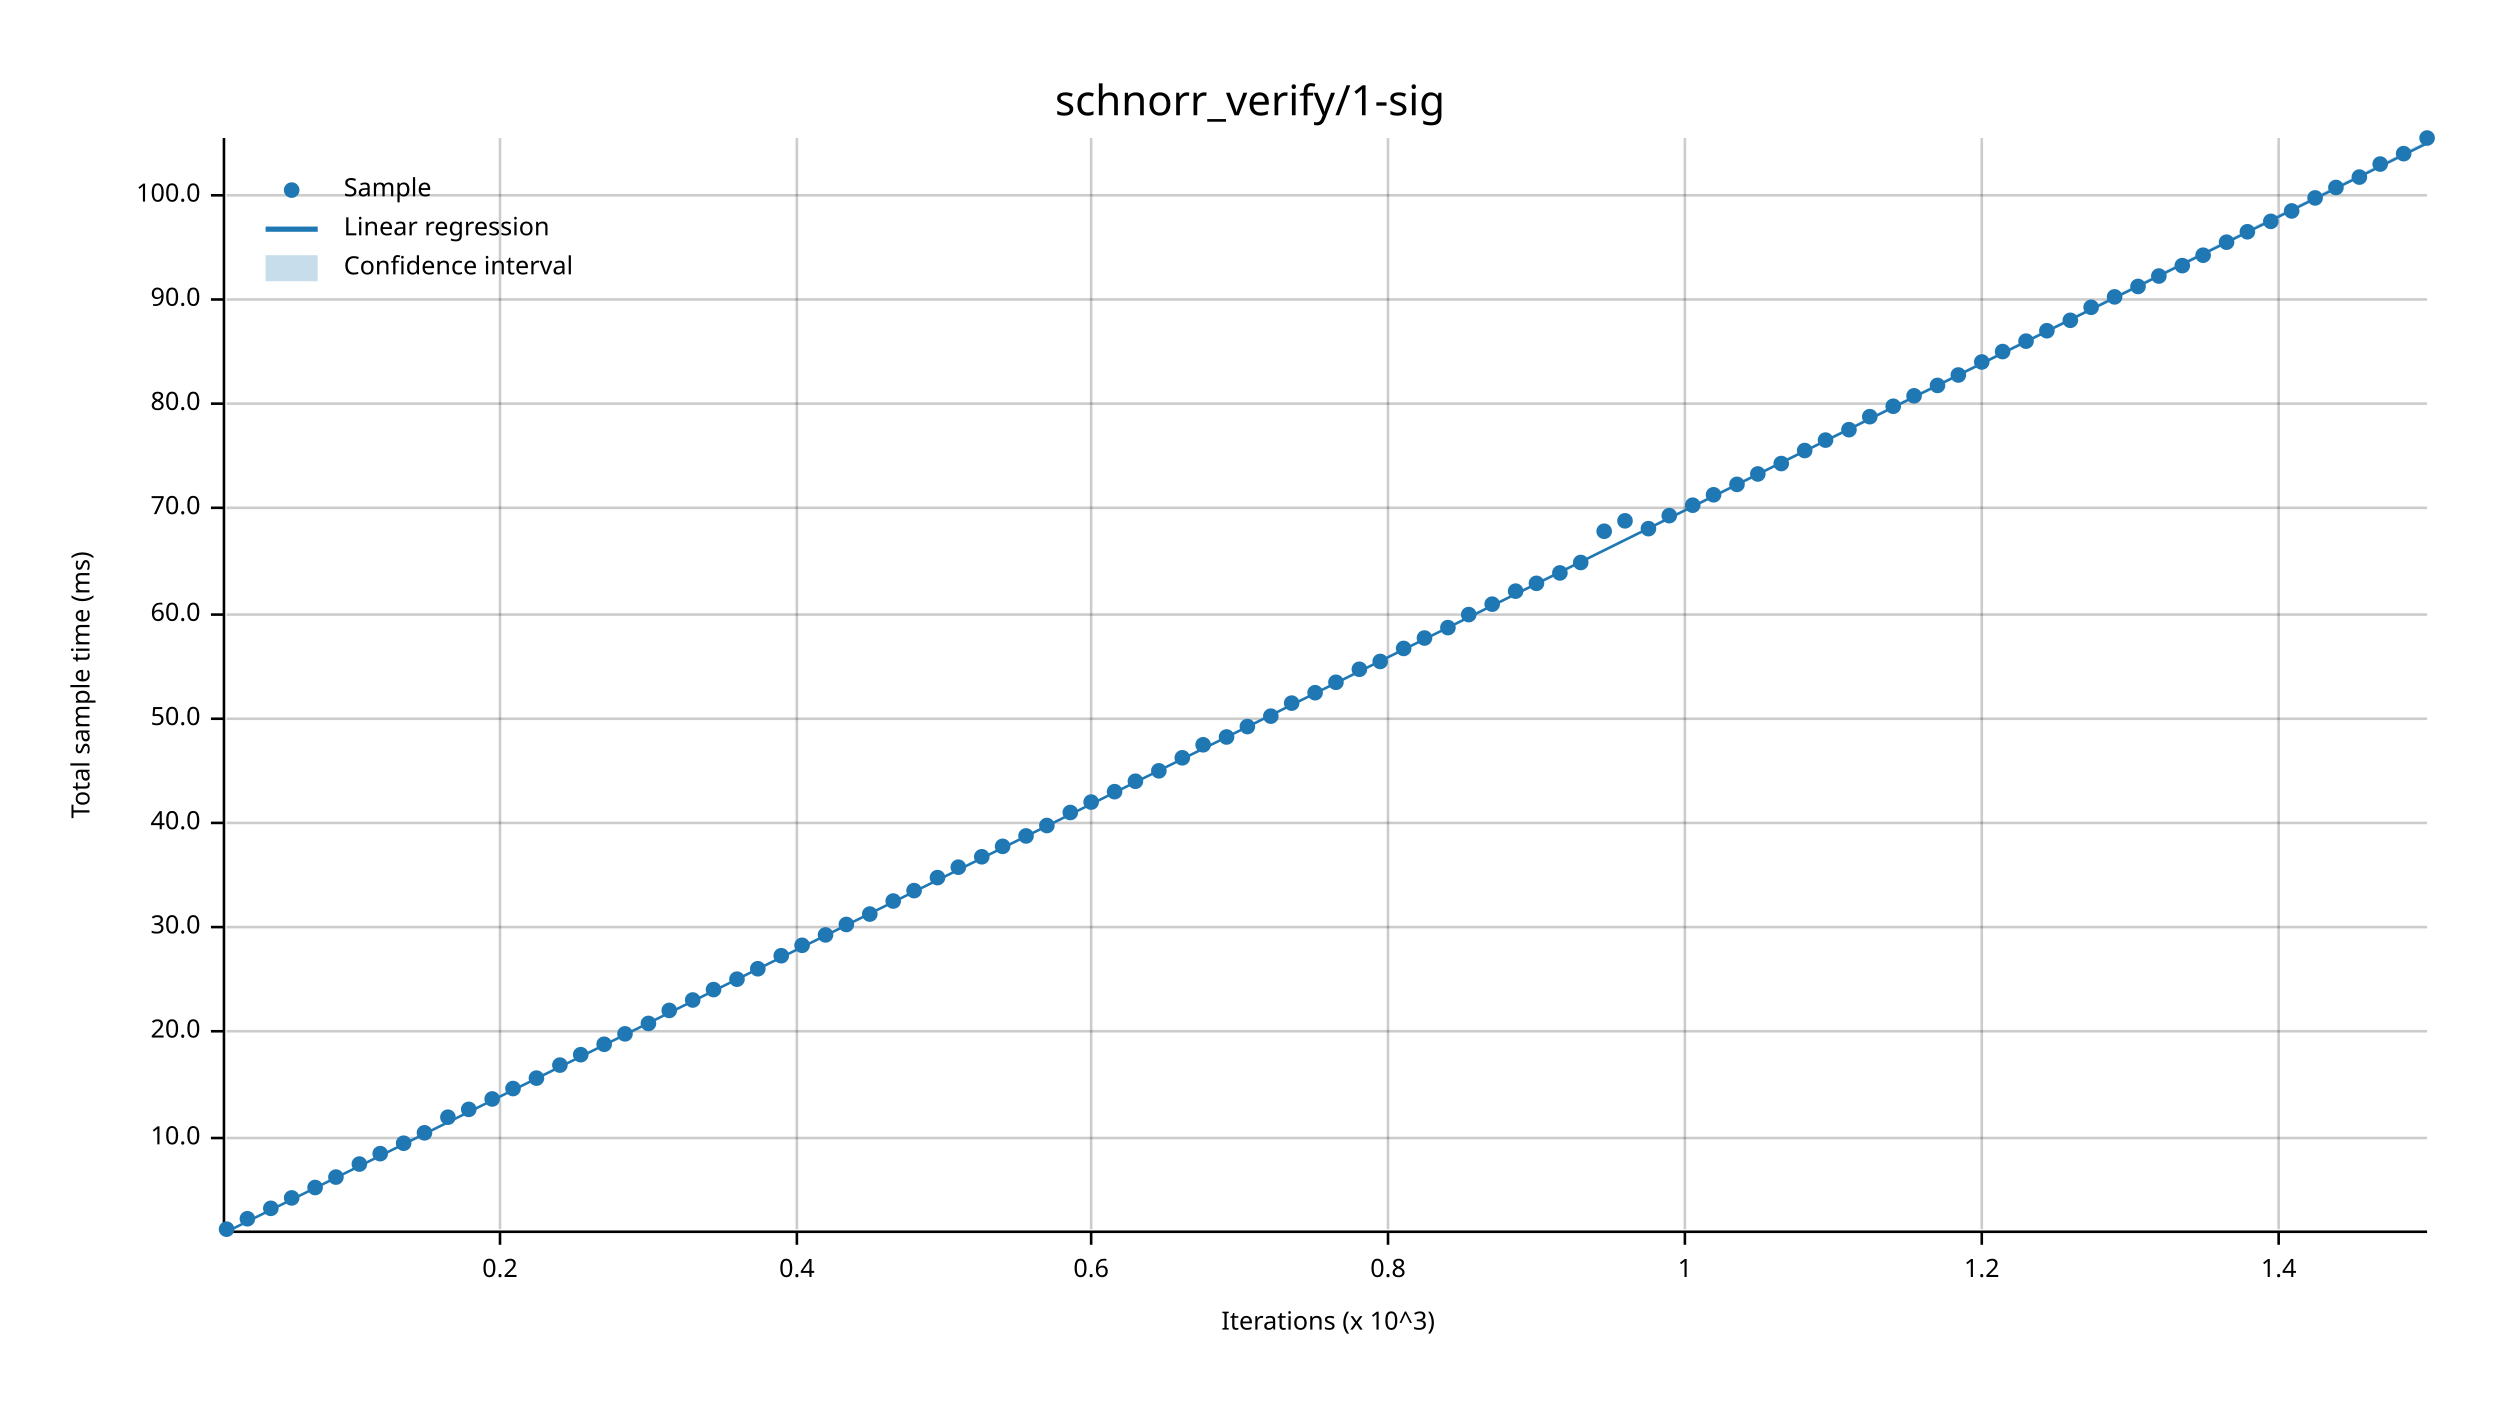
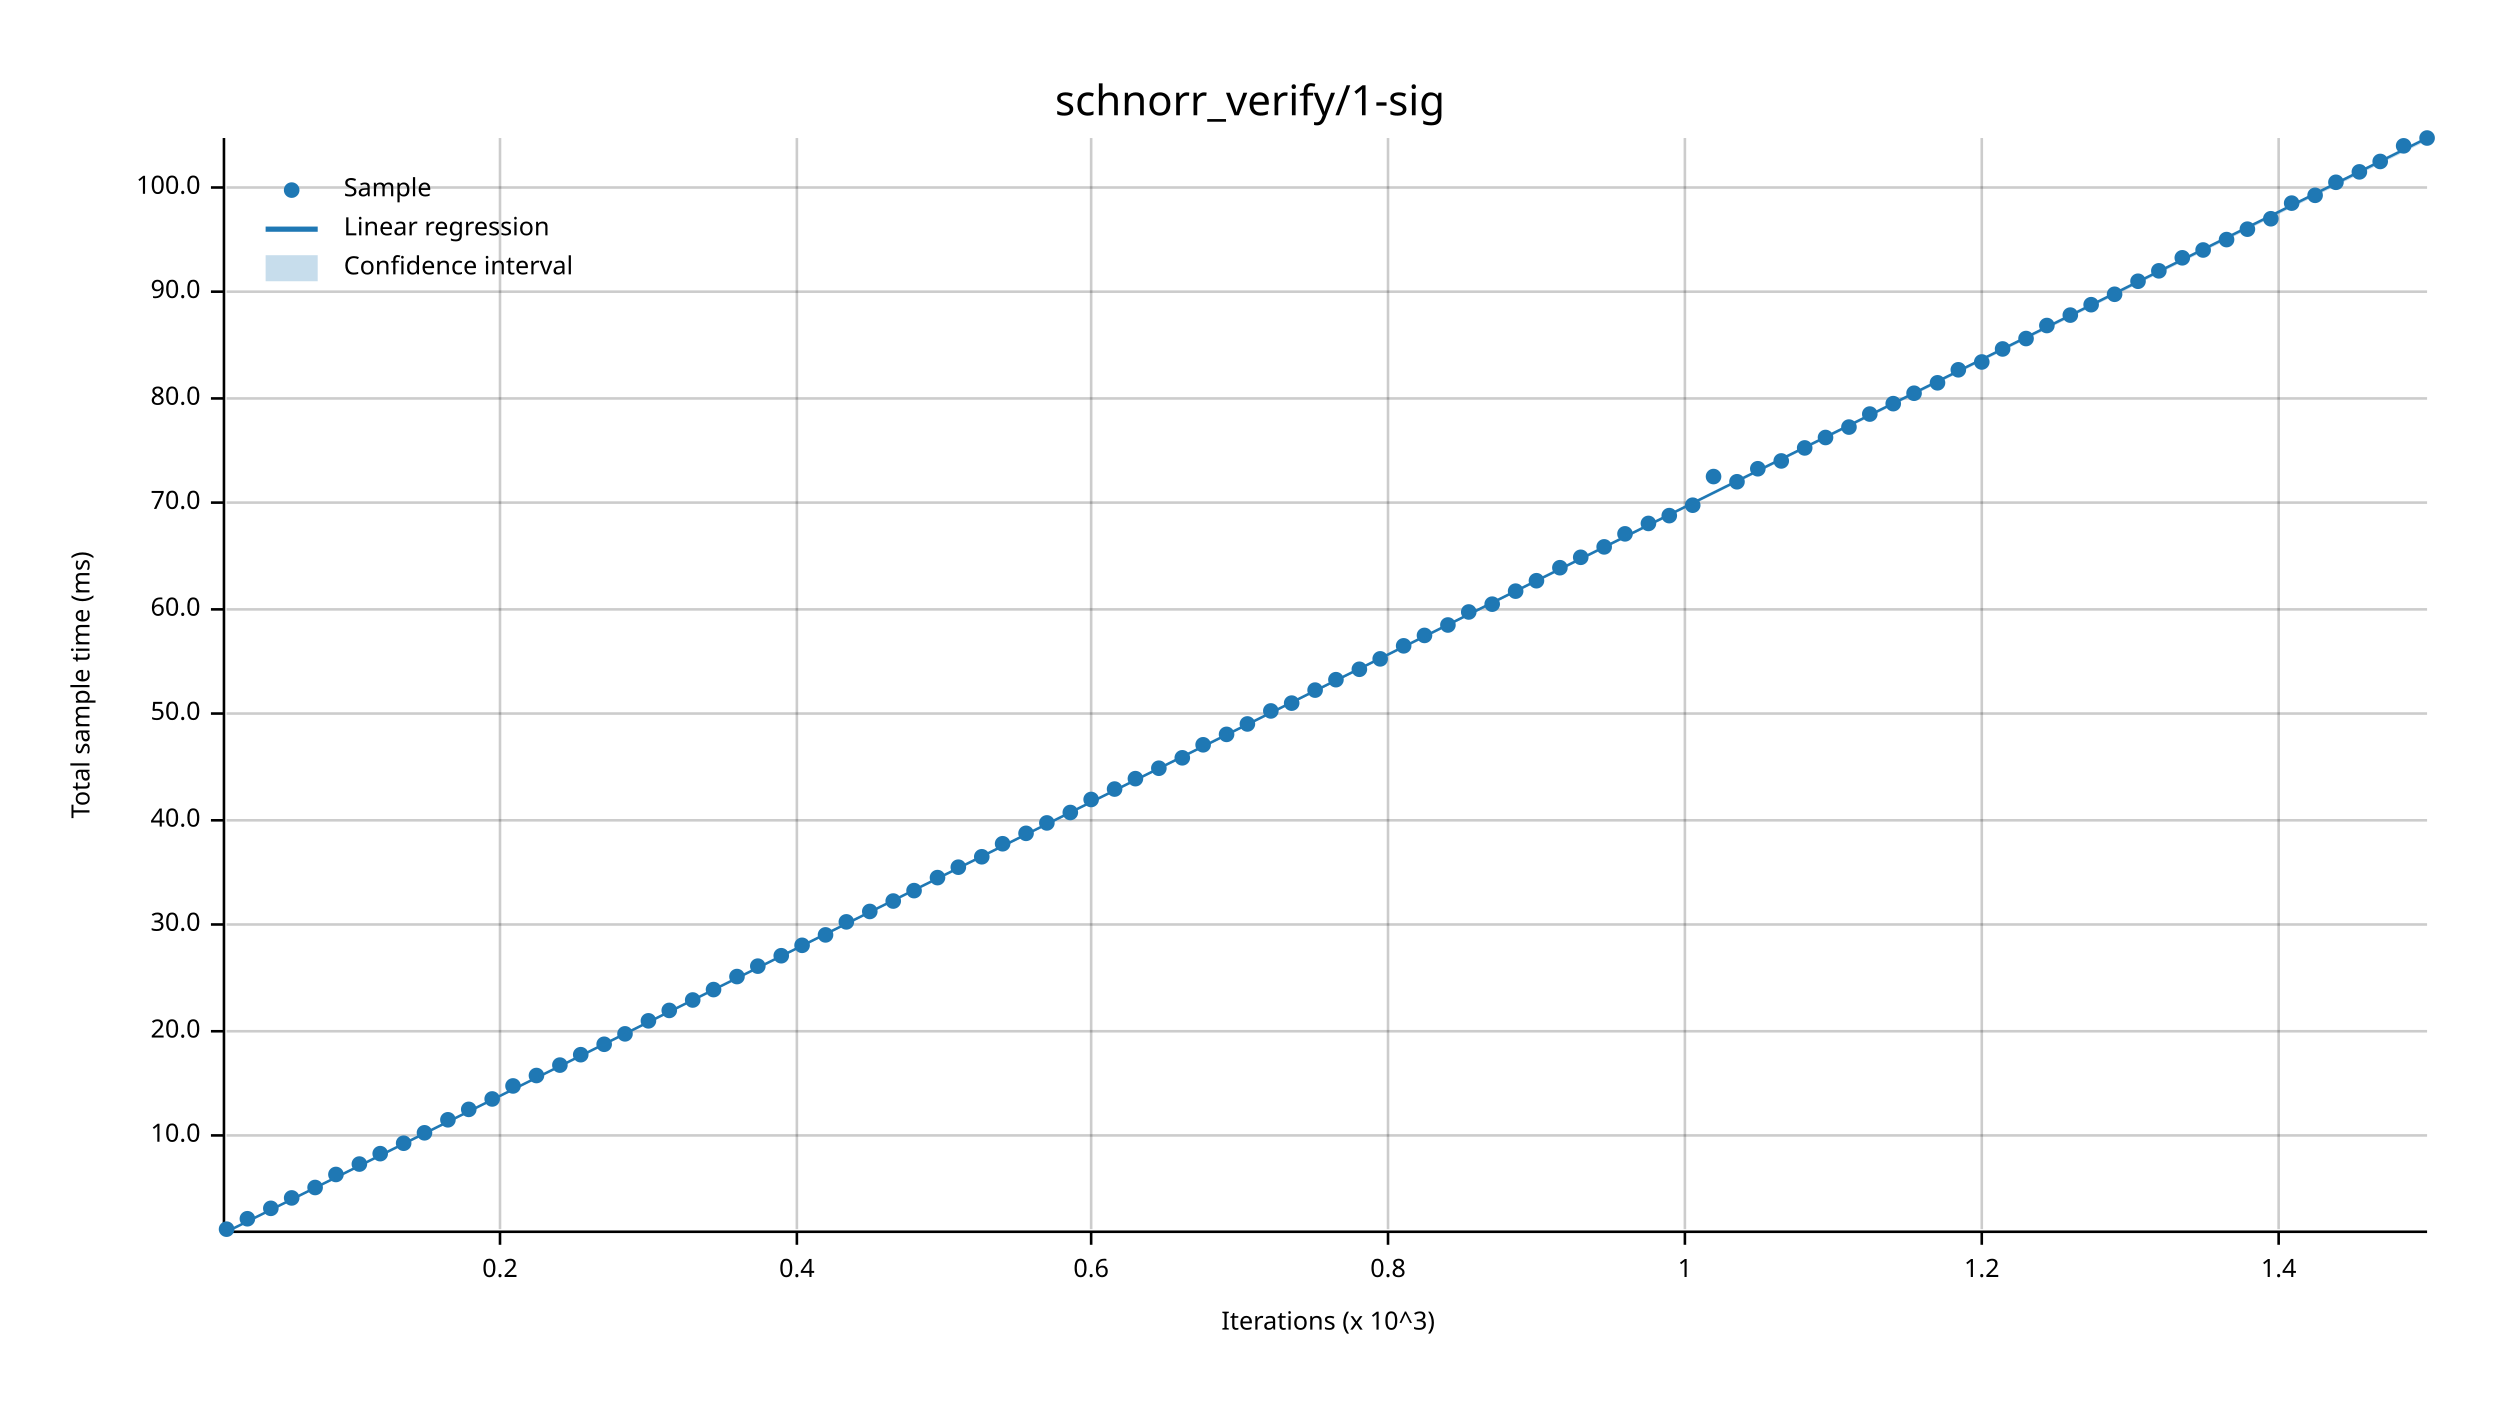
<svg xmlns="http://www.w3.org/2000/svg" width="960" height="540" viewBox="0 0 960 540">
  <text x="480" y="32" dy="0.76em" text-anchor="middle" font-family="sans-serif" font-size="16.129" opacity="1" fill="#000000">
schnorr_verify/1-sig
</text>
  <text x="27" y="263" dy="0.76em" text-anchor="middle" font-family="sans-serif" font-size="9.677" opacity="1" fill="#000000" transform="rotate(270, 27, 263)">
Total sample time (ms)
</text>
  <text x="510" y="513" dy="-0.5ex" text-anchor="middle" font-family="sans-serif" font-size="9.677" opacity="1" fill="#000000">
Iterations (x 10^3)
</text>
  <line opacity="0.2" stroke="#000000" stroke-width="1" x1="192" y1="472" x2="192" y2="53" />
  <line opacity="0.2" stroke="#000000" stroke-width="1" x1="306" y1="472" x2="306" y2="53" />
  <line opacity="0.2" stroke="#000000" stroke-width="1" x1="419" y1="472" x2="419" y2="53" />
  <line opacity="0.2" stroke="#000000" stroke-width="1" x1="533" y1="472" x2="533" y2="53" />
  <line opacity="0.2" stroke="#000000" stroke-width="1" x1="647" y1="472" x2="647" y2="53" />
  <line opacity="0.2" stroke="#000000" stroke-width="1" x1="761" y1="472" x2="761" y2="53" />
  <line opacity="0.2" stroke="#000000" stroke-width="1" x1="875" y1="472" x2="875" y2="53" />
-   <line opacity="0.2" stroke="#000000" stroke-width="1" x1="87" y1="437" x2="932" y2="437" />
+   <line opacity="0.2" stroke="#000000" stroke-width="1" x1="87" y1="436" x2="932" y2="436" />
  <line opacity="0.2" stroke="#000000" stroke-width="1" x1="87" y1="396" x2="932" y2="396" />
-   <line opacity="0.2" stroke="#000000" stroke-width="1" x1="87" y1="356" x2="932" y2="356" />
-   <line opacity="0.2" stroke="#000000" stroke-width="1" x1="87" y1="316" x2="932" y2="316" />
-   <line opacity="0.2" stroke="#000000" stroke-width="1" x1="87" y1="276" x2="932" y2="276" />
-   <line opacity="0.2" stroke="#000000" stroke-width="1" x1="87" y1="236" x2="932" y2="236" />
-   <line opacity="0.2" stroke="#000000" stroke-width="1" x1="87" y1="195" x2="932" y2="195" />
-   <line opacity="0.2" stroke="#000000" stroke-width="1" x1="87" y1="155" x2="932" y2="155" />
-   <line opacity="0.2" stroke="#000000" stroke-width="1" x1="87" y1="115" x2="932" y2="115" />
-   <line opacity="0.2" stroke="#000000" stroke-width="1" x1="87" y1="75" x2="932" y2="75" />
+   <line opacity="0.2" stroke="#000000" stroke-width="1" x1="87" y1="355" x2="932" y2="355" />
+   <line opacity="0.2" stroke="#000000" stroke-width="1" x1="87" y1="315" x2="932" y2="315" />
+   <line opacity="0.2" stroke="#000000" stroke-width="1" x1="87" y1="274" x2="932" y2="274" />
+   <line opacity="0.2" stroke="#000000" stroke-width="1" x1="87" y1="234" x2="932" y2="234" />
+   <line opacity="0.2" stroke="#000000" stroke-width="1" x1="87" y1="193" x2="932" y2="193" />
+   <line opacity="0.2" stroke="#000000" stroke-width="1" x1="87" y1="153" x2="932" y2="153" />
+   <line opacity="0.2" stroke="#000000" stroke-width="1" x1="87" y1="112" x2="932" y2="112" />
+   <line opacity="0.2" stroke="#000000" stroke-width="1" x1="87" y1="72" x2="932" y2="72" />
  <polyline fill="none" opacity="1" stroke="#000000" stroke-width="1" points="86,53 86,472 " />
-   <text x="77" y="437" dy="0.5ex" text-anchor="end" font-family="sans-serif" font-size="9.677" opacity="1" fill="#000000">
+   <text x="77" y="436" dy="0.5ex" text-anchor="end" font-family="sans-serif" font-size="9.677" opacity="1" fill="#000000">
10.0
</text>
-   <polyline fill="none" opacity="1" stroke="#000000" stroke-width="1" points="81,437 86,437 " />
+   <polyline fill="none" opacity="1" stroke="#000000" stroke-width="1" points="81,436 86,436 " />
  <text x="77" y="396" dy="0.5ex" text-anchor="end" font-family="sans-serif" font-size="9.677" opacity="1" fill="#000000">
20.0
</text>
  <polyline fill="none" opacity="1" stroke="#000000" stroke-width="1" points="81,396 86,396 " />
-   <text x="77" y="356" dy="0.5ex" text-anchor="end" font-family="sans-serif" font-size="9.677" opacity="1" fill="#000000">
+   <text x="77" y="355" dy="0.5ex" text-anchor="end" font-family="sans-serif" font-size="9.677" opacity="1" fill="#000000">
30.0
</text>
-   <polyline fill="none" opacity="1" stroke="#000000" stroke-width="1" points="81,356 86,356 " />
-   <text x="77" y="316" dy="0.5ex" text-anchor="end" font-family="sans-serif" font-size="9.677" opacity="1" fill="#000000">
+   <polyline fill="none" opacity="1" stroke="#000000" stroke-width="1" points="81,355 86,355 " />
+   <text x="77" y="315" dy="0.5ex" text-anchor="end" font-family="sans-serif" font-size="9.677" opacity="1" fill="#000000">
40.0
</text>
-   <polyline fill="none" opacity="1" stroke="#000000" stroke-width="1" points="81,316 86,316 " />
-   <text x="77" y="276" dy="0.5ex" text-anchor="end" font-family="sans-serif" font-size="9.677" opacity="1" fill="#000000">
+   <polyline fill="none" opacity="1" stroke="#000000" stroke-width="1" points="81,315 86,315 " />
+   <text x="77" y="274" dy="0.5ex" text-anchor="end" font-family="sans-serif" font-size="9.677" opacity="1" fill="#000000">
50.0
</text>
-   <polyline fill="none" opacity="1" stroke="#000000" stroke-width="1" points="81,276 86,276 " />
-   <text x="77" y="236" dy="0.5ex" text-anchor="end" font-family="sans-serif" font-size="9.677" opacity="1" fill="#000000">
+   <polyline fill="none" opacity="1" stroke="#000000" stroke-width="1" points="81,274 86,274 " />
+   <text x="77" y="234" dy="0.5ex" text-anchor="end" font-family="sans-serif" font-size="9.677" opacity="1" fill="#000000">
60.0
</text>
-   <polyline fill="none" opacity="1" stroke="#000000" stroke-width="1" points="81,236 86,236 " />
-   <text x="77" y="195" dy="0.5ex" text-anchor="end" font-family="sans-serif" font-size="9.677" opacity="1" fill="#000000">
+   <polyline fill="none" opacity="1" stroke="#000000" stroke-width="1" points="81,234 86,234 " />
+   <text x="77" y="193" dy="0.5ex" text-anchor="end" font-family="sans-serif" font-size="9.677" opacity="1" fill="#000000">
70.0
</text>
-   <polyline fill="none" opacity="1" stroke="#000000" stroke-width="1" points="81,195 86,195 " />
-   <text x="77" y="155" dy="0.5ex" text-anchor="end" font-family="sans-serif" font-size="9.677" opacity="1" fill="#000000">
+   <polyline fill="none" opacity="1" stroke="#000000" stroke-width="1" points="81,193 86,193 " />
+   <text x="77" y="153" dy="0.5ex" text-anchor="end" font-family="sans-serif" font-size="9.677" opacity="1" fill="#000000">
80.0
</text>
-   <polyline fill="none" opacity="1" stroke="#000000" stroke-width="1" points="81,155 86,155 " />
-   <text x="77" y="115" dy="0.5ex" text-anchor="end" font-family="sans-serif" font-size="9.677" opacity="1" fill="#000000">
+   <polyline fill="none" opacity="1" stroke="#000000" stroke-width="1" points="81,153 86,153 " />
+   <text x="77" y="112" dy="0.5ex" text-anchor="end" font-family="sans-serif" font-size="9.677" opacity="1" fill="#000000">
90.0
</text>
-   <polyline fill="none" opacity="1" stroke="#000000" stroke-width="1" points="81,115 86,115 " />
-   <text x="77" y="75" dy="0.5ex" text-anchor="end" font-family="sans-serif" font-size="9.677" opacity="1" fill="#000000">
+   <polyline fill="none" opacity="1" stroke="#000000" stroke-width="1" points="81,112 86,112 " />
+   <text x="77" y="72" dy="0.5ex" text-anchor="end" font-family="sans-serif" font-size="9.677" opacity="1" fill="#000000">
100.0
</text>
-   <polyline fill="none" opacity="1" stroke="#000000" stroke-width="1" points="81,75 86,75 " />
+   <polyline fill="none" opacity="1" stroke="#000000" stroke-width="1" points="81,72 86,72 " />
  <polyline fill="none" opacity="1" stroke="#000000" stroke-width="1" points="87,473 932,473 " />
  <text x="192" y="483" dy="0.76em" text-anchor="middle" font-family="sans-serif" font-size="9.677" opacity="1" fill="#000000">
0.2
</text>
  <polyline fill="none" opacity="1" stroke="#000000" stroke-width="1" points="192,473 192,478 " />
  <text x="306" y="483" dy="0.76em" text-anchor="middle" font-family="sans-serif" font-size="9.677" opacity="1" fill="#000000">
0.4
</text>
  <polyline fill="none" opacity="1" stroke="#000000" stroke-width="1" points="306,473 306,478 " />
  <text x="419" y="483" dy="0.76em" text-anchor="middle" font-family="sans-serif" font-size="9.677" opacity="1" fill="#000000">
0.6
</text>
  <polyline fill="none" opacity="1" stroke="#000000" stroke-width="1" points="419,473 419,478 " />
  <text x="533" y="483" dy="0.76em" text-anchor="middle" font-family="sans-serif" font-size="9.677" opacity="1" fill="#000000">
0.8
</text>
  <polyline fill="none" opacity="1" stroke="#000000" stroke-width="1" points="533,473 533,478 " />
  <text x="647" y="483" dy="0.76em" text-anchor="middle" font-family="sans-serif" font-size="9.677" opacity="1" fill="#000000">
1
</text>
  <polyline fill="none" opacity="1" stroke="#000000" stroke-width="1" points="647,473 647,478 " />
  <text x="761" y="483" dy="0.76em" text-anchor="middle" font-family="sans-serif" font-size="9.677" opacity="1" fill="#000000">
1.2
</text>
  <polyline fill="none" opacity="1" stroke="#000000" stroke-width="1" points="761,473 761,478 " />
  <text x="875" y="483" dy="0.76em" text-anchor="middle" font-family="sans-serif" font-size="9.677" opacity="1" fill="#000000">
1.4
</text>
  <polyline fill="none" opacity="1" stroke="#000000" stroke-width="1" points="875,473 875,478 " />
  <circle cx="87" cy="472" r="3" opacity="1" fill="#1F78B4" stroke="none" stroke-width="1" />
  <circle cx="95" cy="468" r="3" opacity="1" fill="#1F78B4" stroke="none" stroke-width="1" />
  <circle cx="104" cy="464" r="3" opacity="1" fill="#1F78B4" stroke="none" stroke-width="1" />
  <circle cx="112" cy="460" r="3" opacity="1" fill="#1F78B4" stroke="none" stroke-width="1" />
  <circle cx="121" cy="456" r="3" opacity="1" fill="#1F78B4" stroke="none" stroke-width="1" />
-   <circle cx="129" cy="452" r="3" opacity="1" fill="#1F78B4" stroke="none" stroke-width="1" />
+   <circle cx="129" cy="451" r="3" opacity="1" fill="#1F78B4" stroke="none" stroke-width="1" />
  <circle cx="138" cy="447" r="3" opacity="1" fill="#1F78B4" stroke="none" stroke-width="1" />
  <circle cx="146" cy="443" r="3" opacity="1" fill="#1F78B4" stroke="none" stroke-width="1" />
  <circle cx="155" cy="439" r="3" opacity="1" fill="#1F78B4" stroke="none" stroke-width="1" />
  <circle cx="163" cy="435" r="3" opacity="1" fill="#1F78B4" stroke="none" stroke-width="1" />
-   <circle cx="172" cy="429" r="3" opacity="1" fill="#1F78B4" stroke="none" stroke-width="1" />
+   <circle cx="172" cy="430" r="3" opacity="1" fill="#1F78B4" stroke="none" stroke-width="1" />
  <circle cx="180" cy="426" r="3" opacity="1" fill="#1F78B4" stroke="none" stroke-width="1" />
  <circle cx="189" cy="422" r="3" opacity="1" fill="#1F78B4" stroke="none" stroke-width="1" />
-   <circle cx="197" cy="418" r="3" opacity="1" fill="#1F78B4" stroke="none" stroke-width="1" />
-   <circle cx="206" cy="414" r="3" opacity="1" fill="#1F78B4" stroke="none" stroke-width="1" />
+   <circle cx="197" cy="417" r="3" opacity="1" fill="#1F78B4" stroke="none" stroke-width="1" />
+   <circle cx="206" cy="413" r="3" opacity="1" fill="#1F78B4" stroke="none" stroke-width="1" />
  <circle cx="215" cy="409" r="3" opacity="1" fill="#1F78B4" stroke="none" stroke-width="1" />
  <circle cx="223" cy="405" r="3" opacity="1" fill="#1F78B4" stroke="none" stroke-width="1" />
  <circle cx="232" cy="401" r="3" opacity="1" fill="#1F78B4" stroke="none" stroke-width="1" />
  <circle cx="240" cy="397" r="3" opacity="1" fill="#1F78B4" stroke="none" stroke-width="1" />
-   <circle cx="249" cy="393" r="3" opacity="1" fill="#1F78B4" stroke="none" stroke-width="1" />
+   <circle cx="249" cy="392" r="3" opacity="1" fill="#1F78B4" stroke="none" stroke-width="1" />
  <circle cx="257" cy="388" r="3" opacity="1" fill="#1F78B4" stroke="none" stroke-width="1" />
  <circle cx="266" cy="384" r="3" opacity="1" fill="#1F78B4" stroke="none" stroke-width="1" />
  <circle cx="274" cy="380" r="3" opacity="1" fill="#1F78B4" stroke="none" stroke-width="1" />
-   <circle cx="283" cy="376" r="3" opacity="1" fill="#1F78B4" stroke="none" stroke-width="1" />
-   <circle cx="291" cy="372" r="3" opacity="1" fill="#1F78B4" stroke="none" stroke-width="1" />
+   <circle cx="283" cy="375" r="3" opacity="1" fill="#1F78B4" stroke="none" stroke-width="1" />
+   <circle cx="291" cy="371" r="3" opacity="1" fill="#1F78B4" stroke="none" stroke-width="1" />
  <circle cx="300" cy="367" r="3" opacity="1" fill="#1F78B4" stroke="none" stroke-width="1" />
  <circle cx="308" cy="363" r="3" opacity="1" fill="#1F78B4" stroke="none" stroke-width="1" />
  <circle cx="317" cy="359" r="3" opacity="1" fill="#1F78B4" stroke="none" stroke-width="1" />
-   <circle cx="325" cy="355" r="3" opacity="1" fill="#1F78B4" stroke="none" stroke-width="1" />
-   <circle cx="334" cy="351" r="3" opacity="1" fill="#1F78B4" stroke="none" stroke-width="1" />
+   <circle cx="325" cy="354" r="3" opacity="1" fill="#1F78B4" stroke="none" stroke-width="1" />
+   <circle cx="334" cy="350" r="3" opacity="1" fill="#1F78B4" stroke="none" stroke-width="1" />
  <circle cx="343" cy="346" r="3" opacity="1" fill="#1F78B4" stroke="none" stroke-width="1" />
  <circle cx="351" cy="342" r="3" opacity="1" fill="#1F78B4" stroke="none" stroke-width="1" />
  <circle cx="360" cy="337" r="3" opacity="1" fill="#1F78B4" stroke="none" stroke-width="1" />
  <circle cx="368" cy="333" r="3" opacity="1" fill="#1F78B4" stroke="none" stroke-width="1" />
  <circle cx="377" cy="329" r="3" opacity="1" fill="#1F78B4" stroke="none" stroke-width="1" />
-   <circle cx="385" cy="325" r="3" opacity="1" fill="#1F78B4" stroke="none" stroke-width="1" />
-   <circle cx="394" cy="321" r="3" opacity="1" fill="#1F78B4" stroke="none" stroke-width="1" />
-   <circle cx="402" cy="317" r="3" opacity="1" fill="#1F78B4" stroke="none" stroke-width="1" />
+   <circle cx="385" cy="324" r="3" opacity="1" fill="#1F78B4" stroke="none" stroke-width="1" />
+   <circle cx="394" cy="320" r="3" opacity="1" fill="#1F78B4" stroke="none" stroke-width="1" />
+   <circle cx="402" cy="316" r="3" opacity="1" fill="#1F78B4" stroke="none" stroke-width="1" />
  <circle cx="411" cy="312" r="3" opacity="1" fill="#1F78B4" stroke="none" stroke-width="1" />
-   <circle cx="419" cy="308" r="3" opacity="1" fill="#1F78B4" stroke="none" stroke-width="1" />
-   <circle cx="428" cy="304" r="3" opacity="1" fill="#1F78B4" stroke="none" stroke-width="1" />
-   <circle cx="436" cy="300" r="3" opacity="1" fill="#1F78B4" stroke="none" stroke-width="1" />
-   <circle cx="445" cy="296" r="3" opacity="1" fill="#1F78B4" stroke="none" stroke-width="1" />
+   <circle cx="419" cy="307" r="3" opacity="1" fill="#1F78B4" stroke="none" stroke-width="1" />
+   <circle cx="428" cy="303" r="3" opacity="1" fill="#1F78B4" stroke="none" stroke-width="1" />
+   <circle cx="436" cy="299" r="3" opacity="1" fill="#1F78B4" stroke="none" stroke-width="1" />
+   <circle cx="445" cy="295" r="3" opacity="1" fill="#1F78B4" stroke="none" stroke-width="1" />
  <circle cx="454" cy="291" r="3" opacity="1" fill="#1F78B4" stroke="none" stroke-width="1" />
  <circle cx="462" cy="286" r="3" opacity="1" fill="#1F78B4" stroke="none" stroke-width="1" />
-   <circle cx="471" cy="283" r="3" opacity="1" fill="#1F78B4" stroke="none" stroke-width="1" />
-   <circle cx="479" cy="279" r="3" opacity="1" fill="#1F78B4" stroke="none" stroke-width="1" />
-   <circle cx="488" cy="275" r="3" opacity="1" fill="#1F78B4" stroke="none" stroke-width="1" />
+   <circle cx="471" cy="282" r="3" opacity="1" fill="#1F78B4" stroke="none" stroke-width="1" />
+   <circle cx="479" cy="278" r="3" opacity="1" fill="#1F78B4" stroke="none" stroke-width="1" />
+   <circle cx="488" cy="273" r="3" opacity="1" fill="#1F78B4" stroke="none" stroke-width="1" />
  <circle cx="496" cy="270" r="3" opacity="1" fill="#1F78B4" stroke="none" stroke-width="1" />
-   <circle cx="505" cy="266" r="3" opacity="1" fill="#1F78B4" stroke="none" stroke-width="1" />
-   <circle cx="513" cy="262" r="3" opacity="1" fill="#1F78B4" stroke="none" stroke-width="1" />
+   <circle cx="505" cy="265" r="3" opacity="1" fill="#1F78B4" stroke="none" stroke-width="1" />
+   <circle cx="513" cy="261" r="3" opacity="1" fill="#1F78B4" stroke="none" stroke-width="1" />
  <circle cx="522" cy="257" r="3" opacity="1" fill="#1F78B4" stroke="none" stroke-width="1" />
-   <circle cx="530" cy="254" r="3" opacity="1" fill="#1F78B4" stroke="none" stroke-width="1" />
-   <circle cx="539" cy="249" r="3" opacity="1" fill="#1F78B4" stroke="none" stroke-width="1" />
-   <circle cx="547" cy="245" r="3" opacity="1" fill="#1F78B4" stroke="none" stroke-width="1" />
-   <circle cx="556" cy="241" r="3" opacity="1" fill="#1F78B4" stroke="none" stroke-width="1" />
-   <circle cx="564" cy="236" r="3" opacity="1" fill="#1F78B4" stroke="none" stroke-width="1" />
+   <circle cx="530" cy="253" r="3" opacity="1" fill="#1F78B4" stroke="none" stroke-width="1" />
+   <circle cx="539" cy="248" r="3" opacity="1" fill="#1F78B4" stroke="none" stroke-width="1" />
+   <circle cx="547" cy="244" r="3" opacity="1" fill="#1F78B4" stroke="none" stroke-width="1" />
+   <circle cx="556" cy="240" r="3" opacity="1" fill="#1F78B4" stroke="none" stroke-width="1" />
+   <circle cx="564" cy="235" r="3" opacity="1" fill="#1F78B4" stroke="none" stroke-width="1" />
  <circle cx="573" cy="232" r="3" opacity="1" fill="#1F78B4" stroke="none" stroke-width="1" />
  <circle cx="582" cy="227" r="3" opacity="1" fill="#1F78B4" stroke="none" stroke-width="1" />
-   <circle cx="590" cy="224" r="3" opacity="1" fill="#1F78B4" stroke="none" stroke-width="1" />
-   <circle cx="599" cy="220" r="3" opacity="1" fill="#1F78B4" stroke="none" stroke-width="1" />
-   <circle cx="607" cy="216" r="3" opacity="1" fill="#1F78B4" stroke="none" stroke-width="1" />
-   <circle cx="616" cy="204" r="3" opacity="1" fill="#1F78B4" stroke="none" stroke-width="1" />
-   <circle cx="624" cy="200" r="3" opacity="1" fill="#1F78B4" stroke="none" stroke-width="1" />
-   <circle cx="633" cy="203" r="3" opacity="1" fill="#1F78B4" stroke="none" stroke-width="1" />
+   <circle cx="590" cy="223" r="3" opacity="1" fill="#1F78B4" stroke="none" stroke-width="1" />
+   <circle cx="599" cy="218" r="3" opacity="1" fill="#1F78B4" stroke="none" stroke-width="1" />
+   <circle cx="607" cy="214" r="3" opacity="1" fill="#1F78B4" stroke="none" stroke-width="1" />
+   <circle cx="616" cy="210" r="3" opacity="1" fill="#1F78B4" stroke="none" stroke-width="1" />
+   <circle cx="624" cy="205" r="3" opacity="1" fill="#1F78B4" stroke="none" stroke-width="1" />
+   <circle cx="633" cy="201" r="3" opacity="1" fill="#1F78B4" stroke="none" stroke-width="1" />
  <circle cx="641" cy="198" r="3" opacity="1" fill="#1F78B4" stroke="none" stroke-width="1" />
  <circle cx="650" cy="194" r="3" opacity="1" fill="#1F78B4" stroke="none" stroke-width="1" />
-   <circle cx="658" cy="190" r="3" opacity="1" fill="#1F78B4" stroke="none" stroke-width="1" />
-   <circle cx="667" cy="186" r="3" opacity="1" fill="#1F78B4" stroke="none" stroke-width="1" />
-   <circle cx="675" cy="182" r="3" opacity="1" fill="#1F78B4" stroke="none" stroke-width="1" />
-   <circle cx="684" cy="178" r="3" opacity="1" fill="#1F78B4" stroke="none" stroke-width="1" />
-   <circle cx="693" cy="173" r="3" opacity="1" fill="#1F78B4" stroke="none" stroke-width="1" />
-   <circle cx="701" cy="169" r="3" opacity="1" fill="#1F78B4" stroke="none" stroke-width="1" />
-   <circle cx="710" cy="165" r="3" opacity="1" fill="#1F78B4" stroke="none" stroke-width="1" />
-   <circle cx="718" cy="160" r="3" opacity="1" fill="#1F78B4" stroke="none" stroke-width="1" />
-   <circle cx="727" cy="156" r="3" opacity="1" fill="#1F78B4" stroke="none" stroke-width="1" />
-   <circle cx="735" cy="152" r="3" opacity="1" fill="#1F78B4" stroke="none" stroke-width="1" />
-   <circle cx="744" cy="148" r="3" opacity="1" fill="#1F78B4" stroke="none" stroke-width="1" />
-   <circle cx="752" cy="144" r="3" opacity="1" fill="#1F78B4" stroke="none" stroke-width="1" />
+   <circle cx="658" cy="183" r="3" opacity="1" fill="#1F78B4" stroke="none" stroke-width="1" />
+   <circle cx="667" cy="185" r="3" opacity="1" fill="#1F78B4" stroke="none" stroke-width="1" />
+   <circle cx="675" cy="180" r="3" opacity="1" fill="#1F78B4" stroke="none" stroke-width="1" />
+   <circle cx="684" cy="177" r="3" opacity="1" fill="#1F78B4" stroke="none" stroke-width="1" />
+   <circle cx="693" cy="172" r="3" opacity="1" fill="#1F78B4" stroke="none" stroke-width="1" />
+   <circle cx="701" cy="168" r="3" opacity="1" fill="#1F78B4" stroke="none" stroke-width="1" />
+   <circle cx="710" cy="164" r="3" opacity="1" fill="#1F78B4" stroke="none" stroke-width="1" />
+   <circle cx="718" cy="159" r="3" opacity="1" fill="#1F78B4" stroke="none" stroke-width="1" />
+   <circle cx="727" cy="155" r="3" opacity="1" fill="#1F78B4" stroke="none" stroke-width="1" />
+   <circle cx="735" cy="151" r="3" opacity="1" fill="#1F78B4" stroke="none" stroke-width="1" />
+   <circle cx="744" cy="147" r="3" opacity="1" fill="#1F78B4" stroke="none" stroke-width="1" />
+   <circle cx="752" cy="142" r="3" opacity="1" fill="#1F78B4" stroke="none" stroke-width="1" />
  <circle cx="761" cy="139" r="3" opacity="1" fill="#1F78B4" stroke="none" stroke-width="1" />
-   <circle cx="769" cy="135" r="3" opacity="1" fill="#1F78B4" stroke="none" stroke-width="1" />
-   <circle cx="778" cy="131" r="3" opacity="1" fill="#1F78B4" stroke="none" stroke-width="1" />
-   <circle cx="786" cy="127" r="3" opacity="1" fill="#1F78B4" stroke="none" stroke-width="1" />
-   <circle cx="795" cy="123" r="3" opacity="1" fill="#1F78B4" stroke="none" stroke-width="1" />
-   <circle cx="803" cy="118" r="3" opacity="1" fill="#1F78B4" stroke="none" stroke-width="1" />
-   <circle cx="812" cy="114" r="3" opacity="1" fill="#1F78B4" stroke="none" stroke-width="1" />
-   <circle cx="821" cy="110" r="3" opacity="1" fill="#1F78B4" stroke="none" stroke-width="1" />
-   <circle cx="829" cy="106" r="3" opacity="1" fill="#1F78B4" stroke="none" stroke-width="1" />
-   <circle cx="838" cy="102" r="3" opacity="1" fill="#1F78B4" stroke="none" stroke-width="1" />
-   <circle cx="846" cy="98" r="3" opacity="1" fill="#1F78B4" stroke="none" stroke-width="1" />
-   <circle cx="855" cy="93" r="3" opacity="1" fill="#1F78B4" stroke="none" stroke-width="1" />
-   <circle cx="863" cy="89" r="3" opacity="1" fill="#1F78B4" stroke="none" stroke-width="1" />
-   <circle cx="872" cy="85" r="3" opacity="1" fill="#1F78B4" stroke="none" stroke-width="1" />
-   <circle cx="880" cy="81" r="3" opacity="1" fill="#1F78B4" stroke="none" stroke-width="1" />
-   <circle cx="889" cy="76" r="3" opacity="1" fill="#1F78B4" stroke="none" stroke-width="1" />
-   <circle cx="897" cy="72" r="3" opacity="1" fill="#1F78B4" stroke="none" stroke-width="1" />
-   <circle cx="906" cy="68" r="3" opacity="1" fill="#1F78B4" stroke="none" stroke-width="1" />
-   <circle cx="914" cy="63" r="3" opacity="1" fill="#1F78B4" stroke="none" stroke-width="1" />
-   <circle cx="923" cy="59" r="3" opacity="1" fill="#1F78B4" stroke="none" stroke-width="1" />
+   <circle cx="769" cy="134" r="3" opacity="1" fill="#1F78B4" stroke="none" stroke-width="1" />
+   <circle cx="778" cy="130" r="3" opacity="1" fill="#1F78B4" stroke="none" stroke-width="1" />
+   <circle cx="786" cy="125" r="3" opacity="1" fill="#1F78B4" stroke="none" stroke-width="1" />
+   <circle cx="795" cy="121" r="3" opacity="1" fill="#1F78B4" stroke="none" stroke-width="1" />
+   <circle cx="803" cy="117" r="3" opacity="1" fill="#1F78B4" stroke="none" stroke-width="1" />
+   <circle cx="812" cy="113" r="3" opacity="1" fill="#1F78B4" stroke="none" stroke-width="1" />
+   <circle cx="821" cy="108" r="3" opacity="1" fill="#1F78B4" stroke="none" stroke-width="1" />
+   <circle cx="829" cy="104" r="3" opacity="1" fill="#1F78B4" stroke="none" stroke-width="1" />
+   <circle cx="838" cy="99" r="3" opacity="1" fill="#1F78B4" stroke="none" stroke-width="1" />
+   <circle cx="846" cy="96" r="3" opacity="1" fill="#1F78B4" stroke="none" stroke-width="1" />
+   <circle cx="855" cy="92" r="3" opacity="1" fill="#1F78B4" stroke="none" stroke-width="1" />
+   <circle cx="863" cy="88" r="3" opacity="1" fill="#1F78B4" stroke="none" stroke-width="1" />
+   <circle cx="872" cy="84" r="3" opacity="1" fill="#1F78B4" stroke="none" stroke-width="1" />
+   <circle cx="880" cy="78" r="3" opacity="1" fill="#1F78B4" stroke="none" stroke-width="1" />
+   <circle cx="889" cy="75" r="3" opacity="1" fill="#1F78B4" stroke="none" stroke-width="1" />
+   <circle cx="897" cy="70" r="3" opacity="1" fill="#1F78B4" stroke="none" stroke-width="1" />
+   <circle cx="906" cy="66" r="3" opacity="1" fill="#1F78B4" stroke="none" stroke-width="1" />
+   <circle cx="914" cy="62" r="3" opacity="1" fill="#1F78B4" stroke="none" stroke-width="1" />
+   <circle cx="923" cy="56" r="3" opacity="1" fill="#1F78B4" stroke="none" stroke-width="1" />
  <circle cx="932" cy="53" r="3" opacity="1" fill="#1F78B4" stroke="none" stroke-width="1" />
-   <polyline fill="none" opacity="1" stroke="#1F78B4" stroke-width="1" points="87,473 932,55 " />
-   <polygon opacity="0.25" fill="#1F78B4" points="87,473 932,55 932,54 " />
+   <polyline fill="none" opacity="1" stroke="#1F78B4" stroke-width="1" points="87,473 932,53 " />
+   <polygon opacity="0.25" fill="#1F78B4" points="87,473 932,54 932,53 " />
  <text x="132" y="68" dy="0.76em" text-anchor="start" font-family="sans-serif" font-size="9.677" opacity="1" fill="#000000">
Sample
</text>
  <text x="132" y="83" dy="0.76em" text-anchor="start" font-family="sans-serif" font-size="9.677" opacity="1" fill="#000000">
Linear regression
</text>
  <text x="132" y="98" dy="0.76em" text-anchor="start" font-family="sans-serif" font-size="9.677" opacity="1" fill="#000000">
Confidence interval
</text>
  <circle cx="112" cy="73" r="3" opacity="1" fill="#1F78B4" stroke="none" stroke-width="1" />
  <polyline fill="none" opacity="1" stroke="#1F78B4" stroke-width="2" points="102,88 122,88 " />
  <rect x="102" y="98" width="20" height="10" opacity="0.25" fill="#1F78B4" stroke="none" />
</svg>
